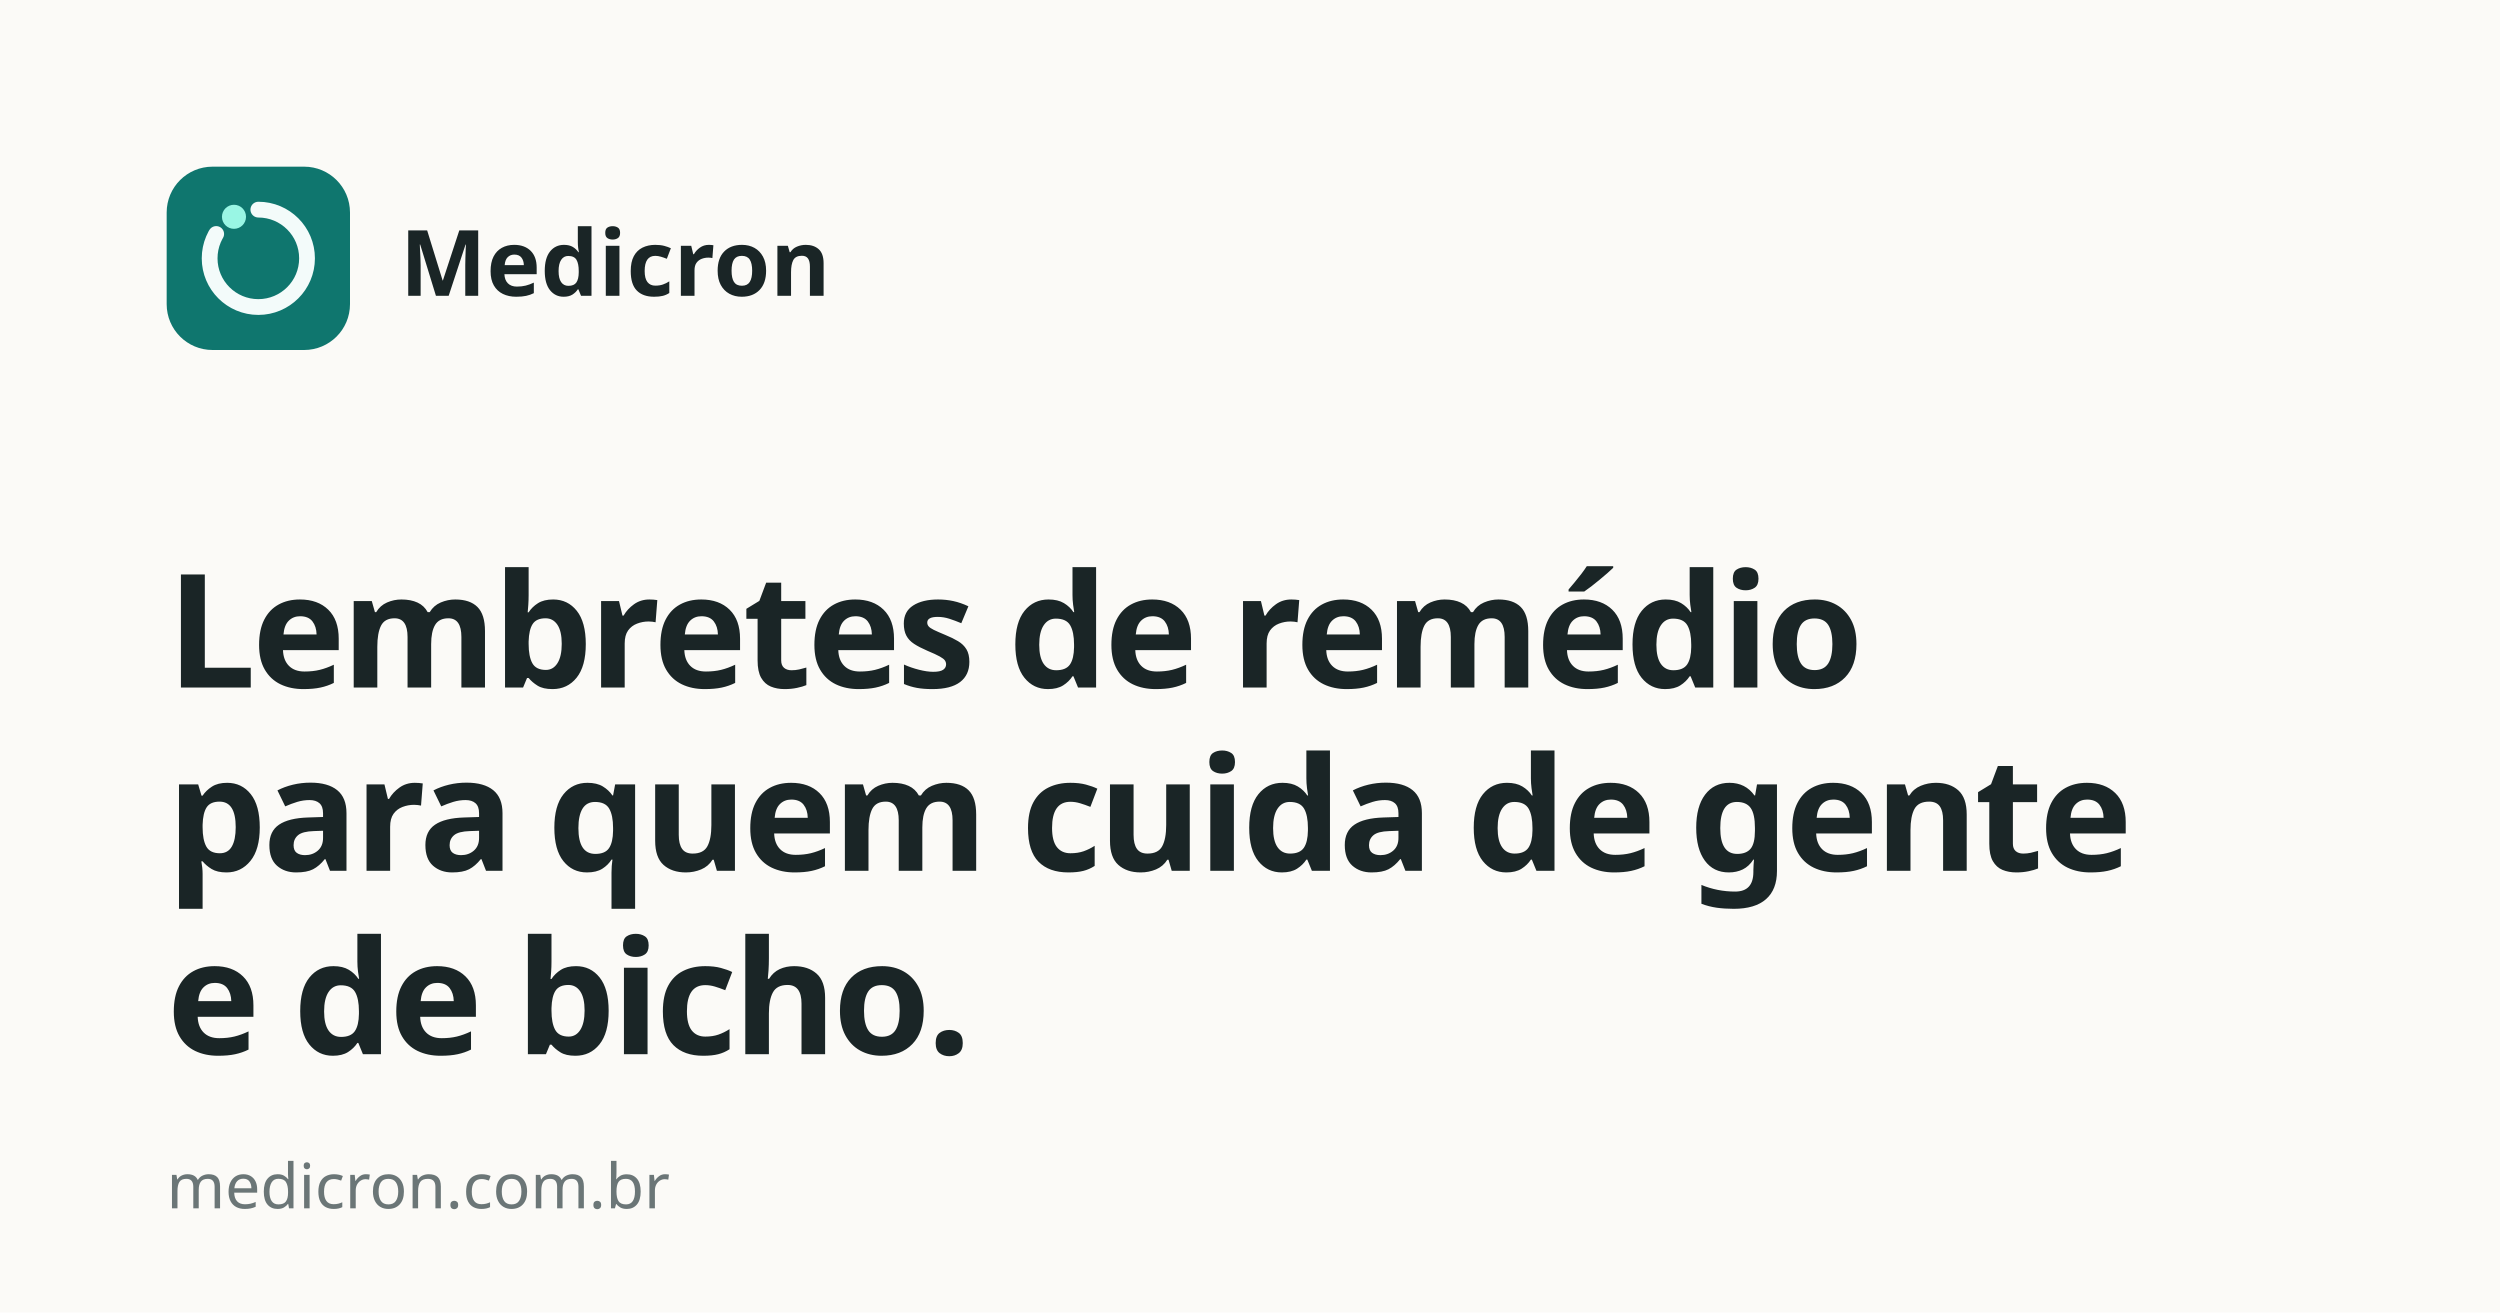
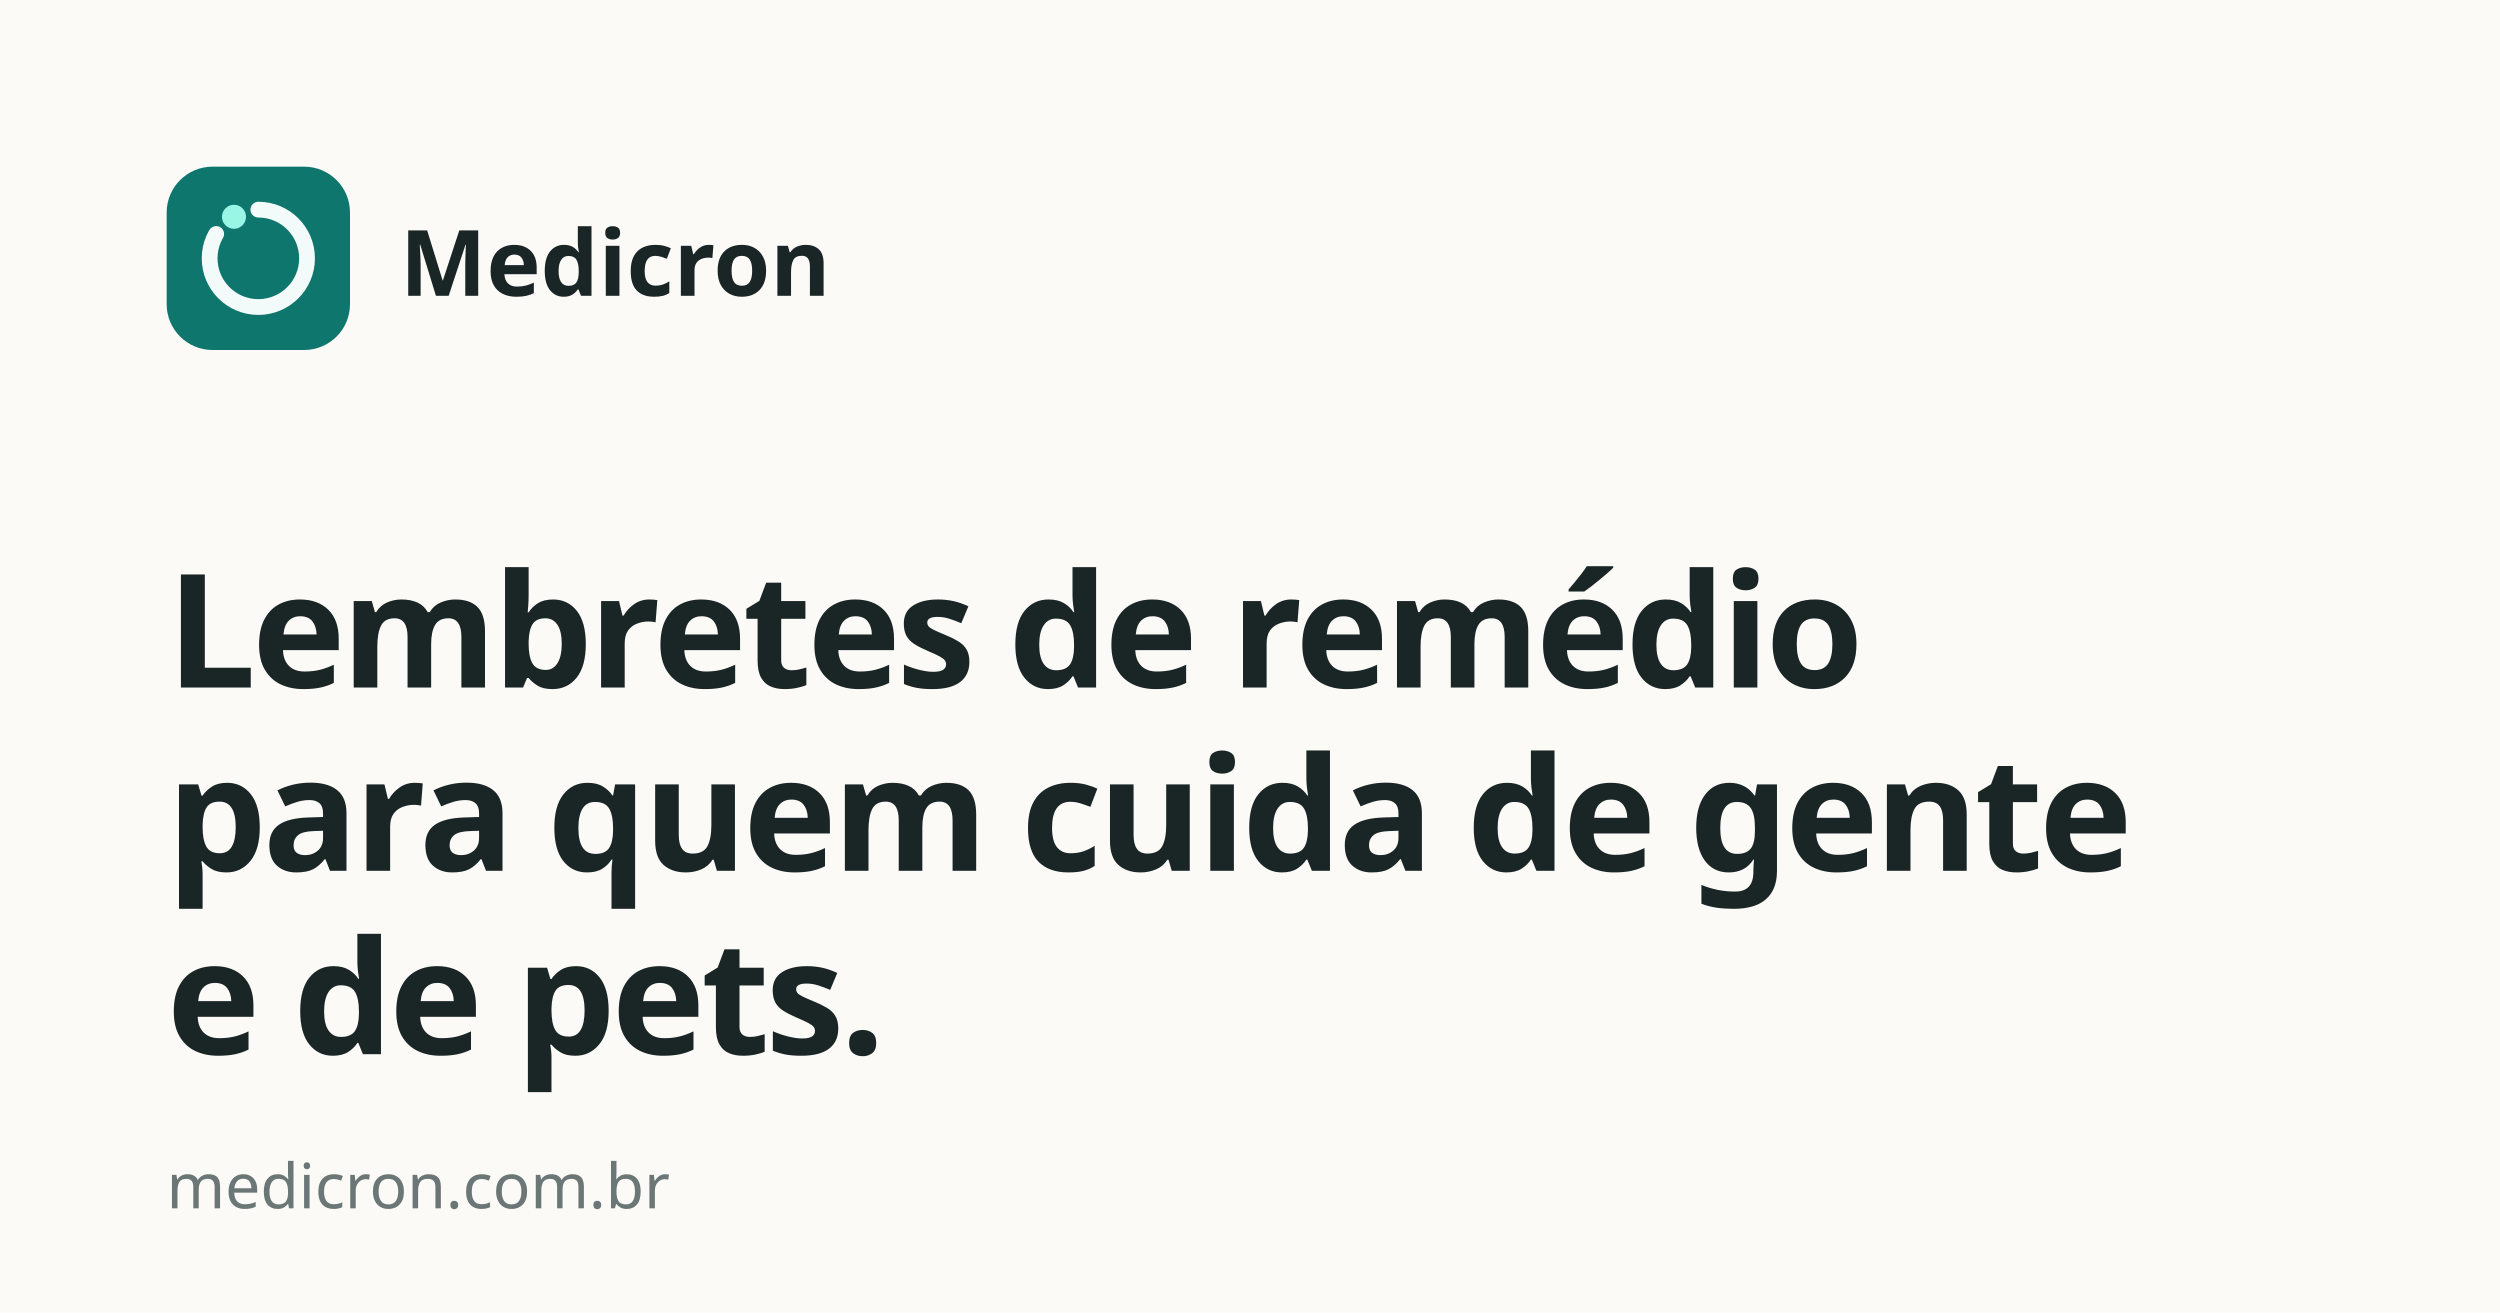
<svg xmlns="http://www.w3.org/2000/svg" width="1200" height="630" viewBox="0 0 1200 630">
  <rect width="1200" height="630" fill="#fbfaf7" />
  <g transform="translate(80 80)">
    <rect width="88" height="88" rx="22" fill="#0f766e" />
    <g transform="scale(1.375)">
      <circle cx="32" cy="32" r="17" fill="none" stroke="#f3fbfa" stroke-width="5.5" stroke-linecap="round" stroke-dasharray="89 18" transform="rotate(-90 32 32)" />
      <circle cx="23.5" cy="17.5" r="4.2" fill="#99f6e4" />
    </g>
  </g>
  <text x="192" y="142" font-family="Geist" font-weight="600" font-size="44" fill="#1a2526">Medicron</text>
  <text x="80" y="330" font-family="Geist" font-weight="600" font-size="76" fill="#1a2526" letter-spacing="-2">Lembretes de remédio</text>
  <text x="80" y="418" font-family="Geist" font-weight="600" font-size="76" fill="#1a2526" letter-spacing="-2">para quem cuida de gente</text>
-   <text x="80" y="506" font-family="Geist" font-weight="600" font-size="76" fill="#1a2526" letter-spacing="-2">e de bicho.</text>
+   <text x="80" y="506" font-family="Geist" font-weight="600" font-size="76" fill="#1a2526" letter-spacing="-2">e de pets.</text>
  <text x="80" y="580" font-family="Geist" font-weight="400" font-size="30" fill="#6b7677">medicron.com.br</text>
</svg>
